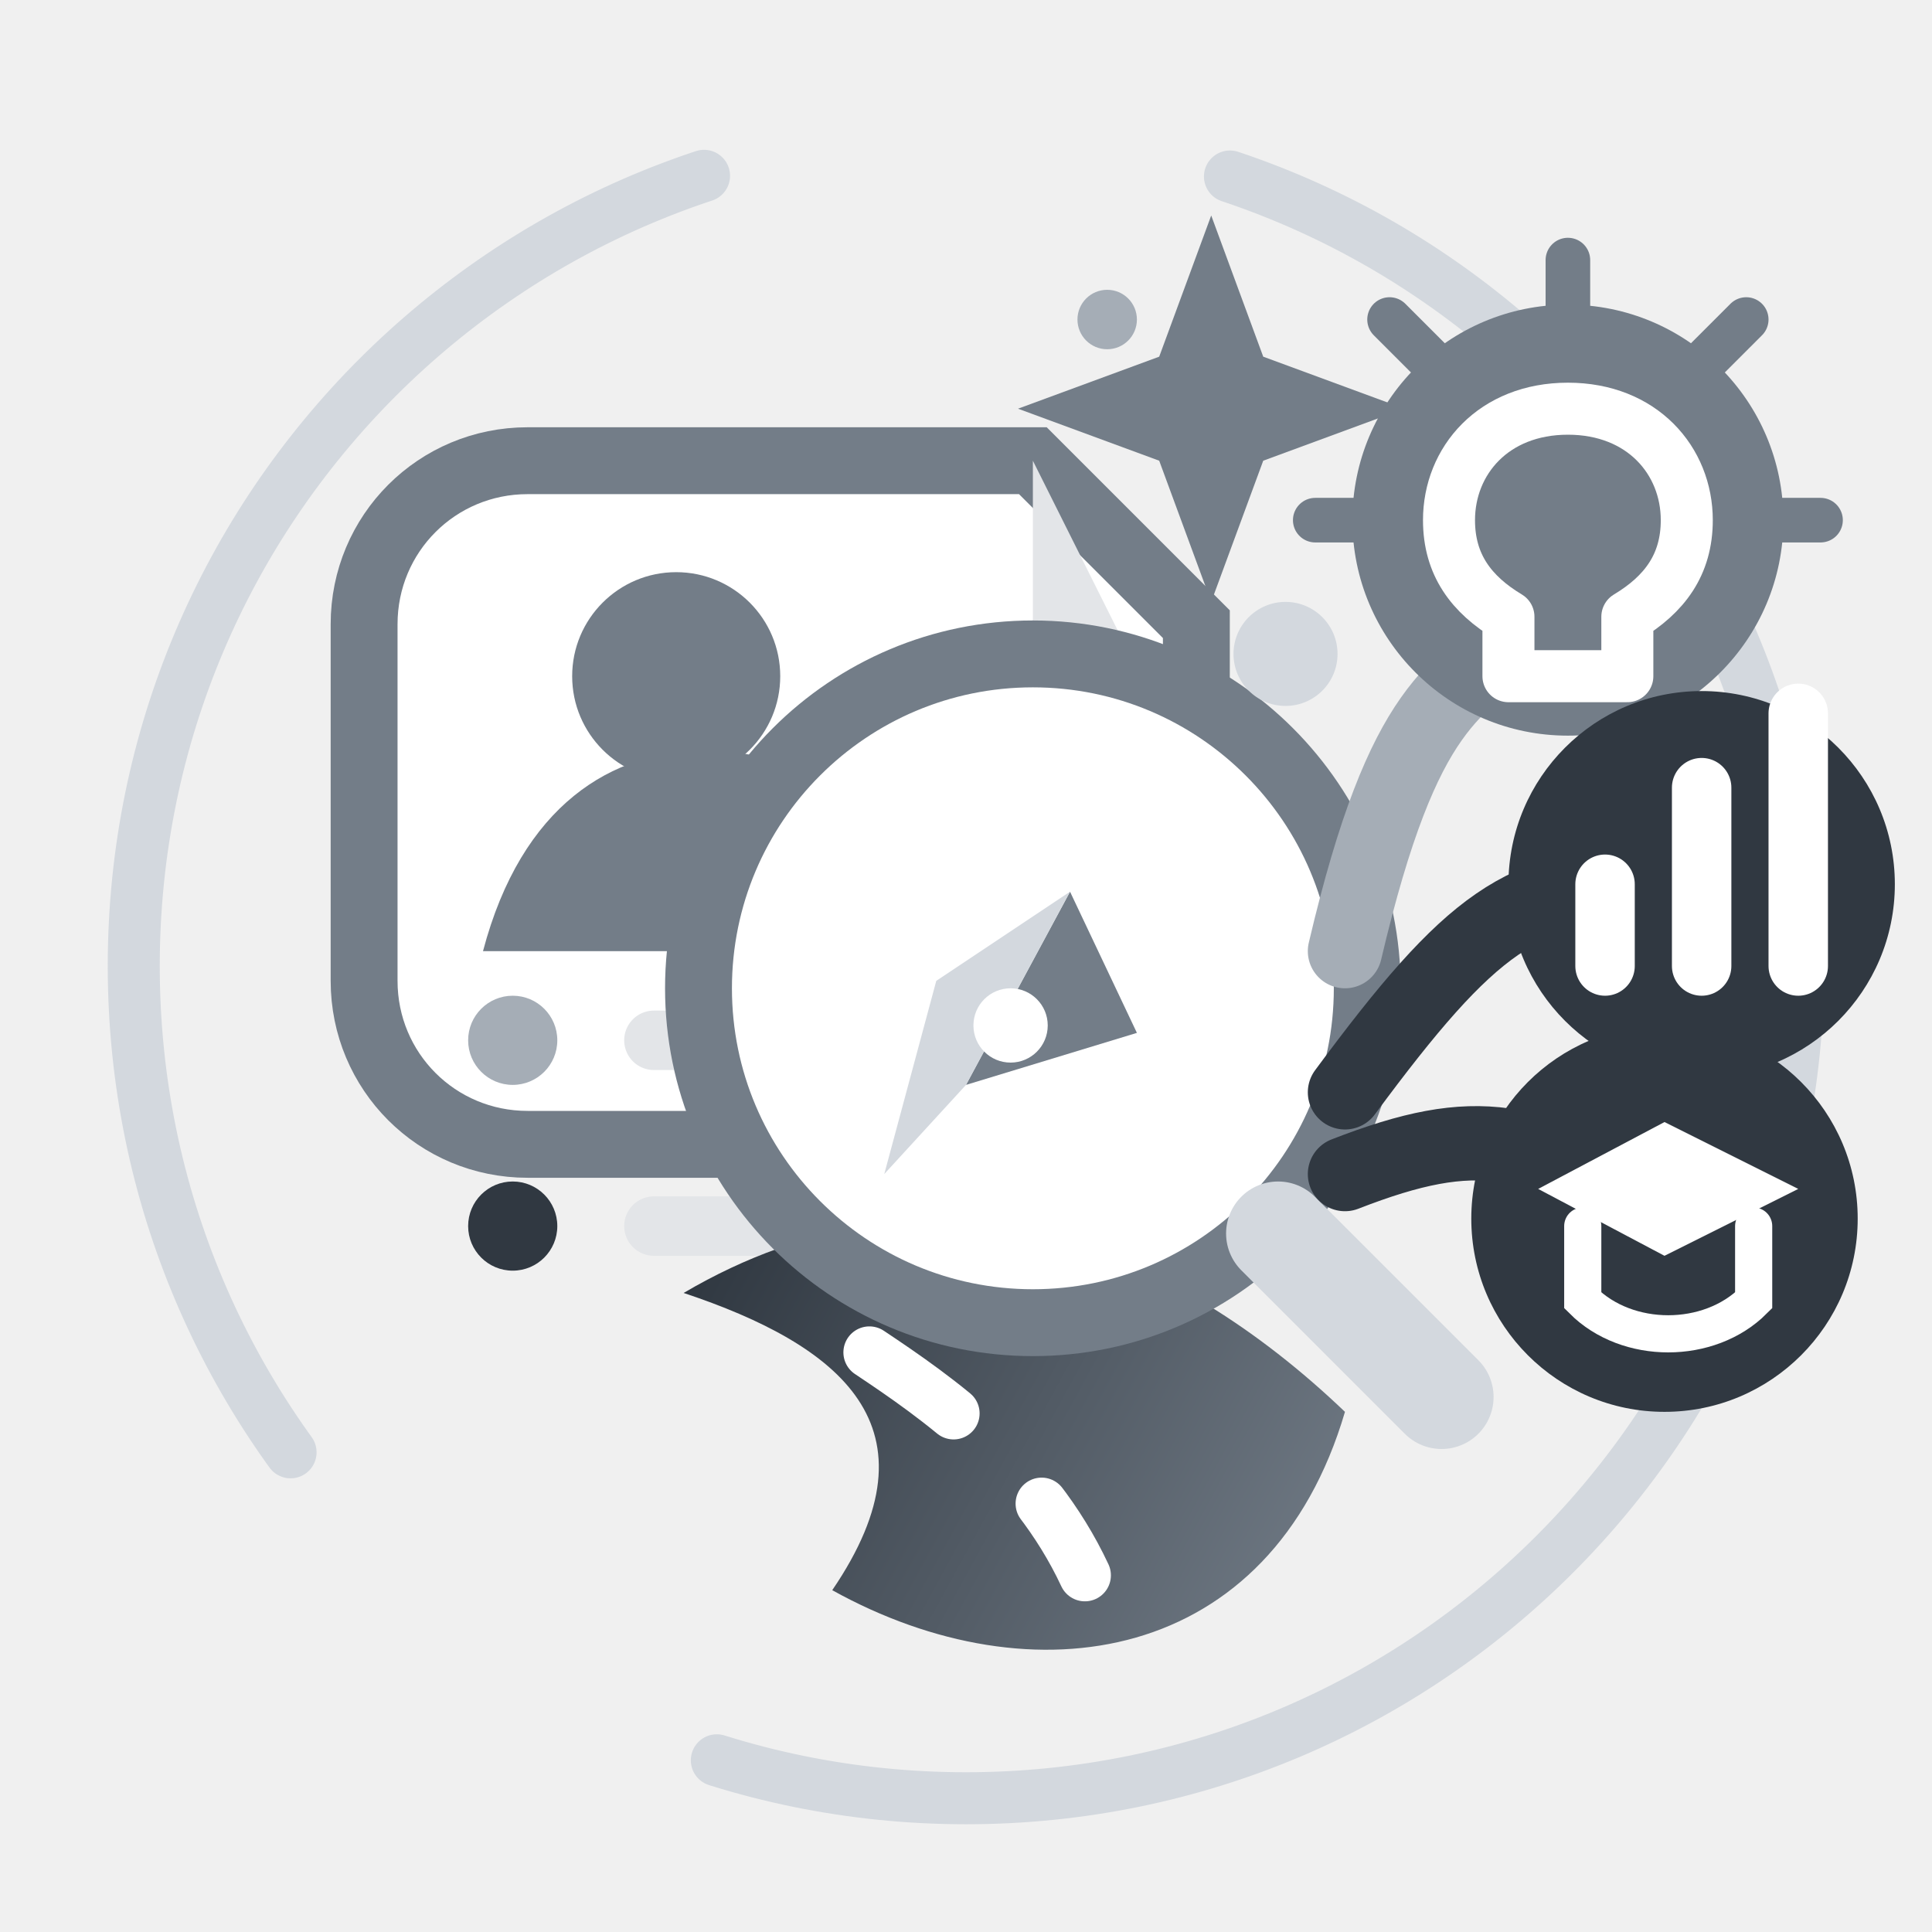
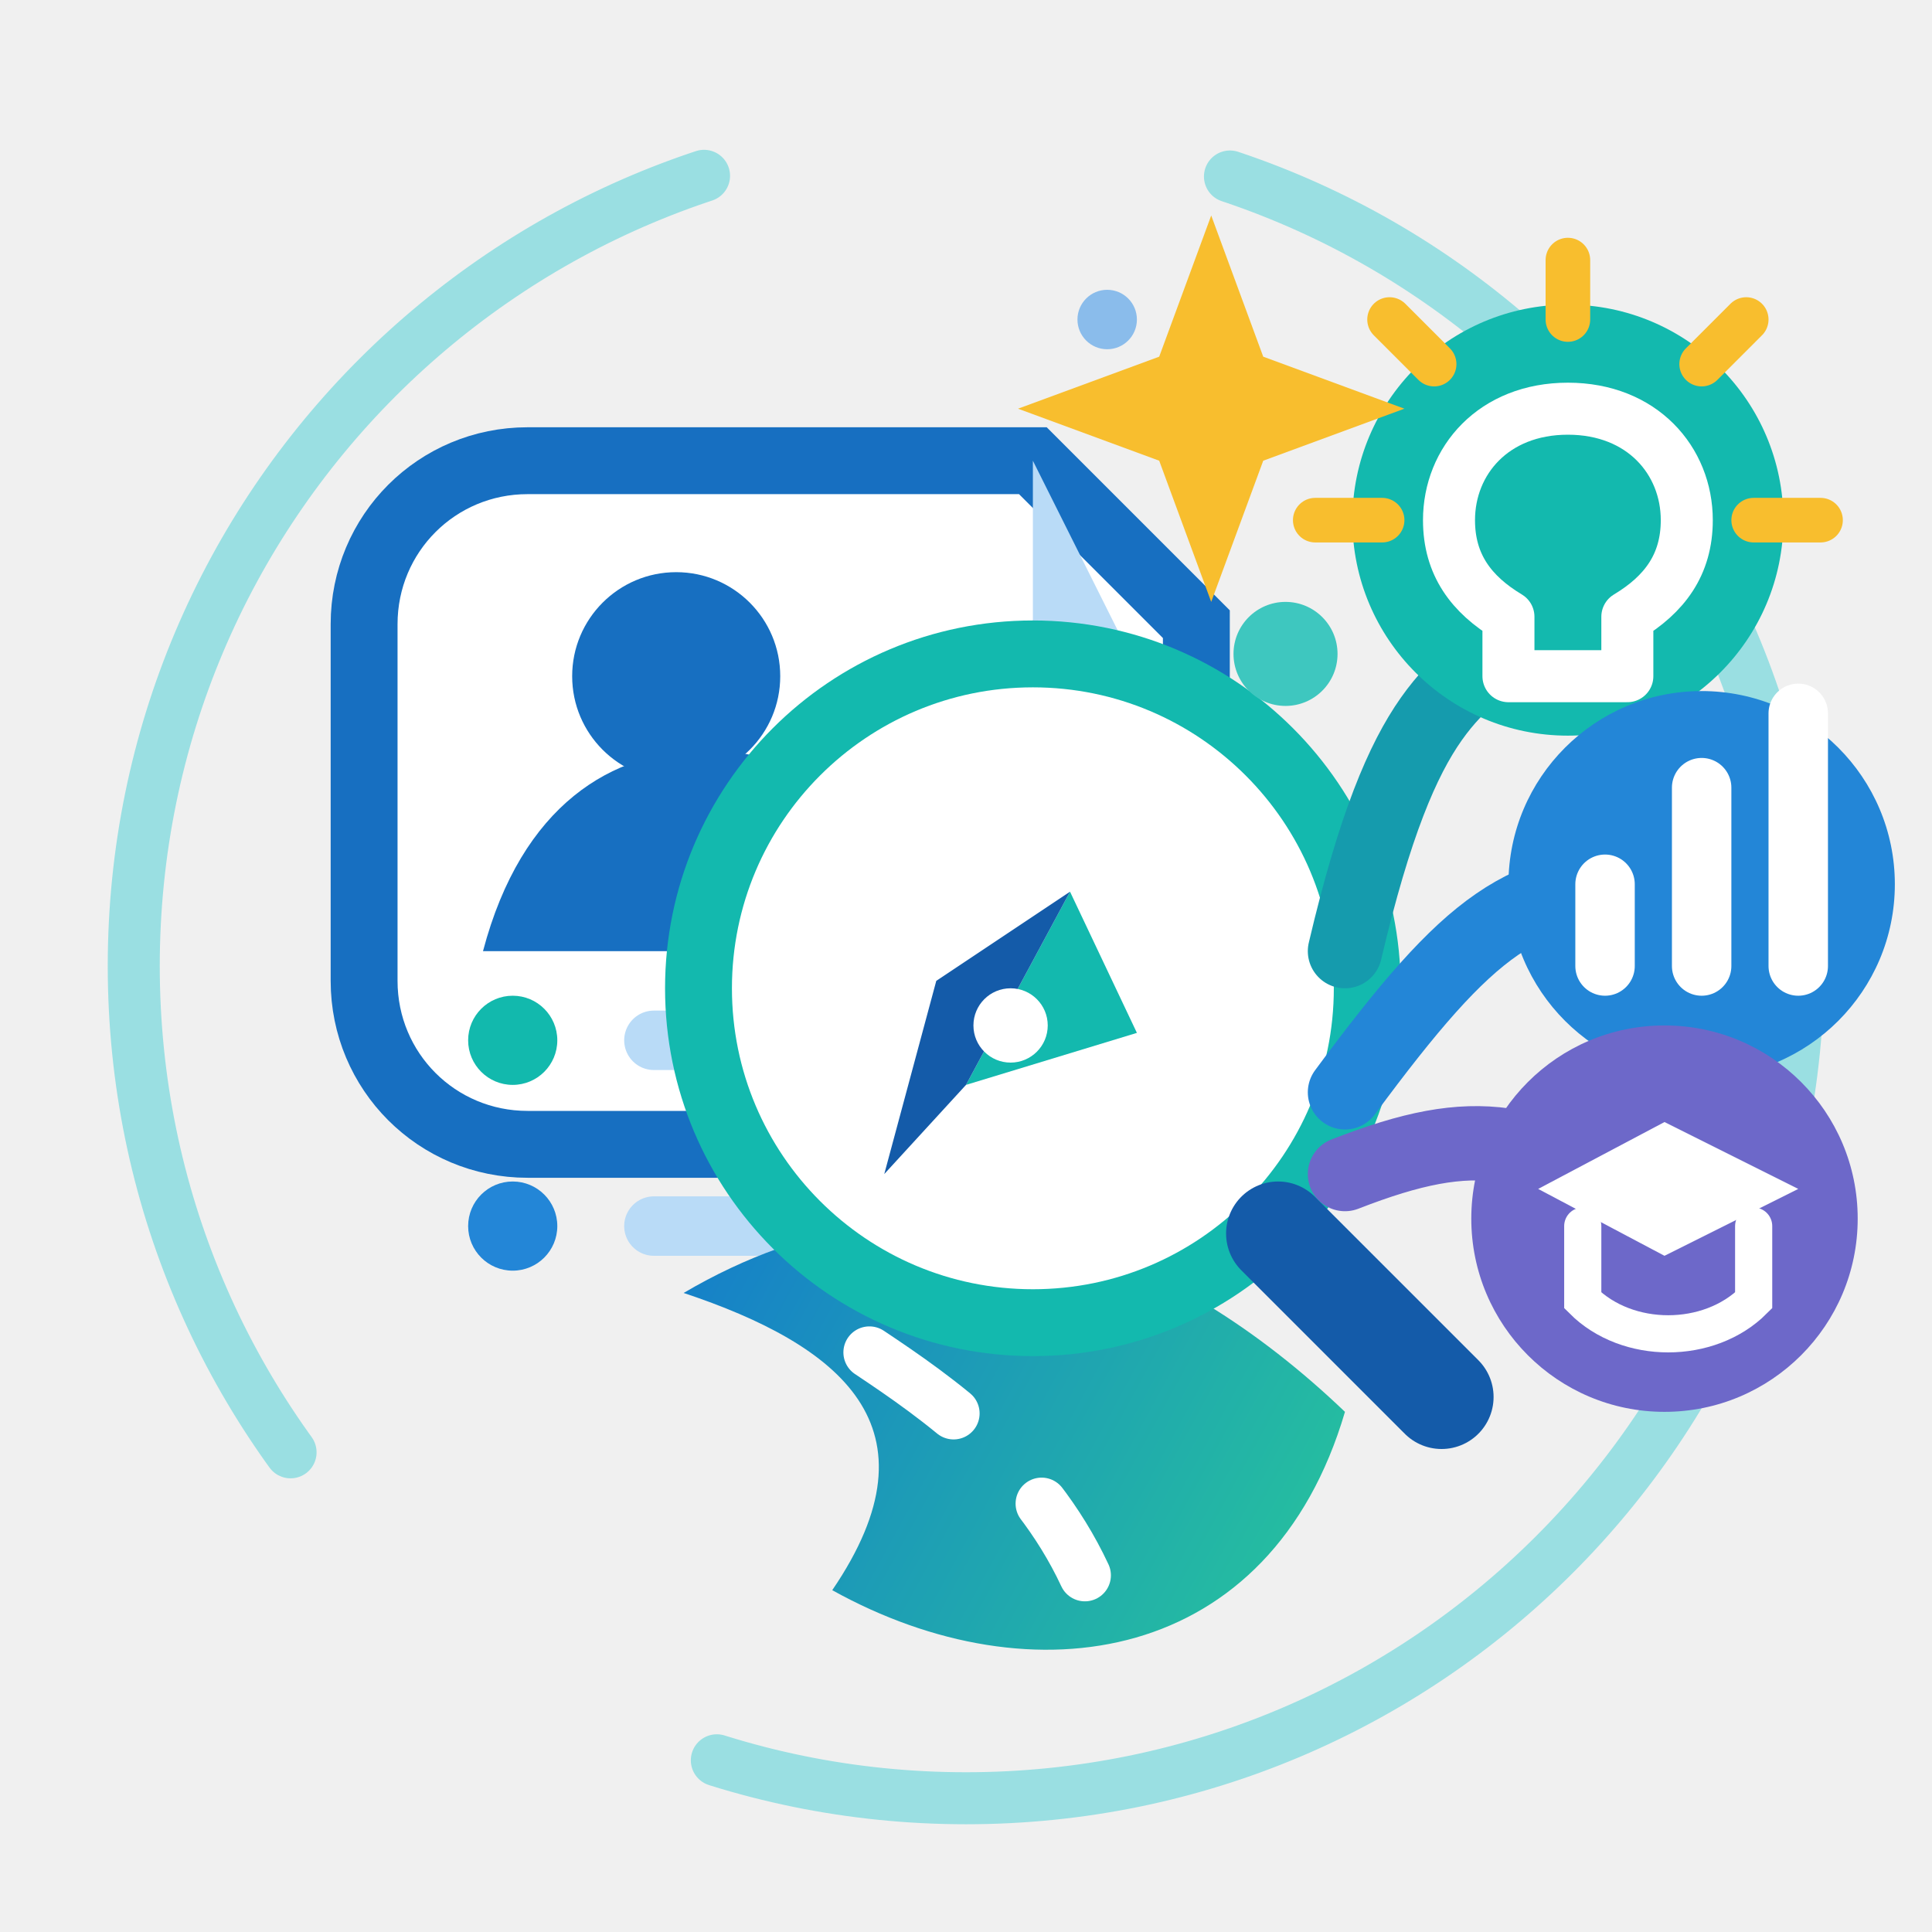
<svg xmlns="http://www.w3.org/2000/svg" width="260" height="260" viewBox="0 0 260 260" fill="none">
-   <circle cx="130" cy="130" r="112" stroke="#d3d8de" stroke-width="7" stroke-linecap="round" stroke-dasharray="210 72" />
-   <path d="M71 62H139L161 84V154H71C58.8 154 49 144.2 49 132V84C49 71.8 58.8 62 71 62Z" fill="white" stroke="#737d88" stroke-width="9" />
-   <path d="M139 62V84C139 96.2 148.8 106 161 106" fill="#e3e5e8" />
-   <circle cx="91" cy="91" r="14" fill="#737d88" />
-   <path d="M65 128C70.2 108.3 82.4 101 95 101C107.6 101 119.8 108.3 125 128" fill="#737d88" />
-   <circle cx="69" cy="140" r="6" fill="#a5adb6" />
-   <circle cx="69" cy="165" r="6" fill="#303841" />
-   <path d="M88 140H128" stroke="#e3e5e8" stroke-width="8" stroke-linecap="round" />
-   <path d="M88 165H142" stroke="#e3e5e8" stroke-width="8" stroke-linecap="round" />
+   <circle cx="130" cy="130" r="112" stroke="#9ADFE2" stroke-width="7" stroke-linecap="round" stroke-dasharray="210 72" />
+   <path d="M71 62H139L161 84V154H71C58.8 154 49 144.2 49 132V84C49 71.8 58.8 62 71 62Z" fill="white" stroke="#176FC1" stroke-width="9" />
+   <path d="M139 62V84C139 96.2 148.8 106 161 106" fill="#B9DBF7" />
+   <circle cx="91" cy="91" r="14" fill="#176FC1" />
+   <path d="M65 128C70.2 108.3 82.4 101 95 101C107.6 101 119.8 108.3 125 128" fill="#176FC1" />
+   <circle cx="69" cy="140" r="6" fill="#12B9AD" />
+   <circle cx="69" cy="165" r="6" fill="#2386D7" />
+   <path d="M88 140H128" stroke="#B9DBF7" stroke-width="8" stroke-linecap="round" />
+   <path d="M88 165H142" stroke="#B9DBF7" stroke-width="8" stroke-linecap="round" />
  <path d="M112 214C127 192 113 181 92 174C126 154 158 168 181 190C171 224 139 229 112 214Z" fill="url(#road)" />
  <path d="M117 182C126 188 139 197 146 212" stroke="white" stroke-width="7" stroke-linecap="round" stroke-dasharray="14 17" />
-   <circle cx="139" cy="133" r="45" fill="white" stroke="#737d88" stroke-width="9" />
-   <path d="M130 146L144 120L153 139L130 146Z" fill="#737d88" />
-   <path d="M130 146L119 158L126 132L144 120L130 146Z" fill="#d3d8de" />
+   <circle cx="139" cy="133" r="45" fill="white" stroke="#13B9AE" stroke-width="9" />
+   <path d="M130 146L144 120L153 139L130 146Z" fill="#13B9AE" />
+   <path d="M130 146L119 158L126 132L144 120L130 146Z" fill="#145BA9" />
  <circle cx="136" cy="138" r="5" fill="white" />
-   <path d="M172 166L194 188" stroke="#d3d8de" stroke-width="14" stroke-linecap="round" />
-   <path d="M181 128C189 94 196 93 205 85" stroke="#a5adb6" stroke-width="10" stroke-linecap="round" />
-   <path d="M181 147C198 124 205 119 222 119" stroke="#303841" stroke-width="10" stroke-linecap="round" />
-   <path d="M181 158C199 151 206 153 224 163" stroke="#303841" stroke-width="10" stroke-linecap="round" />
-   <circle cx="211" cy="70" r="29" fill="#737d88" />
+   <path d="M172 166L194 188" stroke="#145BA9" stroke-width="14" stroke-linecap="round" />
+   <path d="M181 128C189 94 196 93 205 85" stroke="#159BAD" stroke-width="10" stroke-linecap="round" />
+   <path d="M181 147C198 124 205 119 222 119" stroke="#2386D7" stroke-width="10" stroke-linecap="round" />
+   <path d="M181 158C199 151 206 153 224 163" stroke="#6D68C9" stroke-width="10" stroke-linecap="round" />
+   <circle cx="211" cy="70" r="29" fill="#13B9AE" />
  <path d="M211 55C201 55 195 62 195 70C195 76 198 80 203 83V91H219V83C224 80 227 76 227 70C227 62 221 55 211 55Z" stroke="white" stroke-width="7" stroke-linejoin="round" />
-   <path d="M211 43V35M193 49L187 43M229 49L235 43M186 70H177M236 70H245" stroke="#737d88" stroke-width="6" stroke-linecap="round" />
-   <circle cx="229" cy="119" r="26" fill="#303841" />
+   <path d="M211 43V35M193 49L187 43M229 49L235 43M186 70H177M236 70H245" stroke="#F8BE2E" stroke-width="6" stroke-linecap="round" />
+   <circle cx="229" cy="119" r="26" fill="#2386D7" />
  <path d="M216 130V119M229 130V106M242 130V96" stroke="white" stroke-width="8" stroke-linecap="round" />
-   <circle cx="224" cy="164" r="26" fill="#303841" />
+   <circle cx="224" cy="164" r="26" fill="#6D68C9" />
  <path d="M207 160L224 151L242 160L224 169L207 160Z" fill="white" />
  <path d="M213 165V175C219 181 230 181 236 175V165" stroke="white" stroke-width="5" stroke-linecap="round" />
-   <path d="M156 48L163 29L170 48L189 55L170 62L163 81L156 62L137 55L156 48Z" fill="#737d88" />
-   <circle cx="173" cy="88" r="7" fill="#d3d8de" />
-   <circle cx="149" cy="43" r="4" fill="#a5adb6" />
+   <path d="M156 48L163 29L170 48L189 55L170 62L163 81L156 62L137 55L156 48Z" fill="#F8BE2E" />
+   <circle cx="173" cy="88" r="7" fill="#3EC7BF" />
+   <circle cx="149" cy="43" r="4" fill="#8ABCEB" />
  <defs>
    <linearGradient id="road" x1="92" y1="174" x2="180" y2="222" gradientUnits="userSpaceOnUse">
-       <stop stop-color="#303841" />
-       <stop offset="1" stop-color="#737d88" />
+       <stop stop-color="#1681C8" />
+       <stop offset="1" stop-color="#27C59B" />
    </linearGradient>
  </defs>
</svg>
